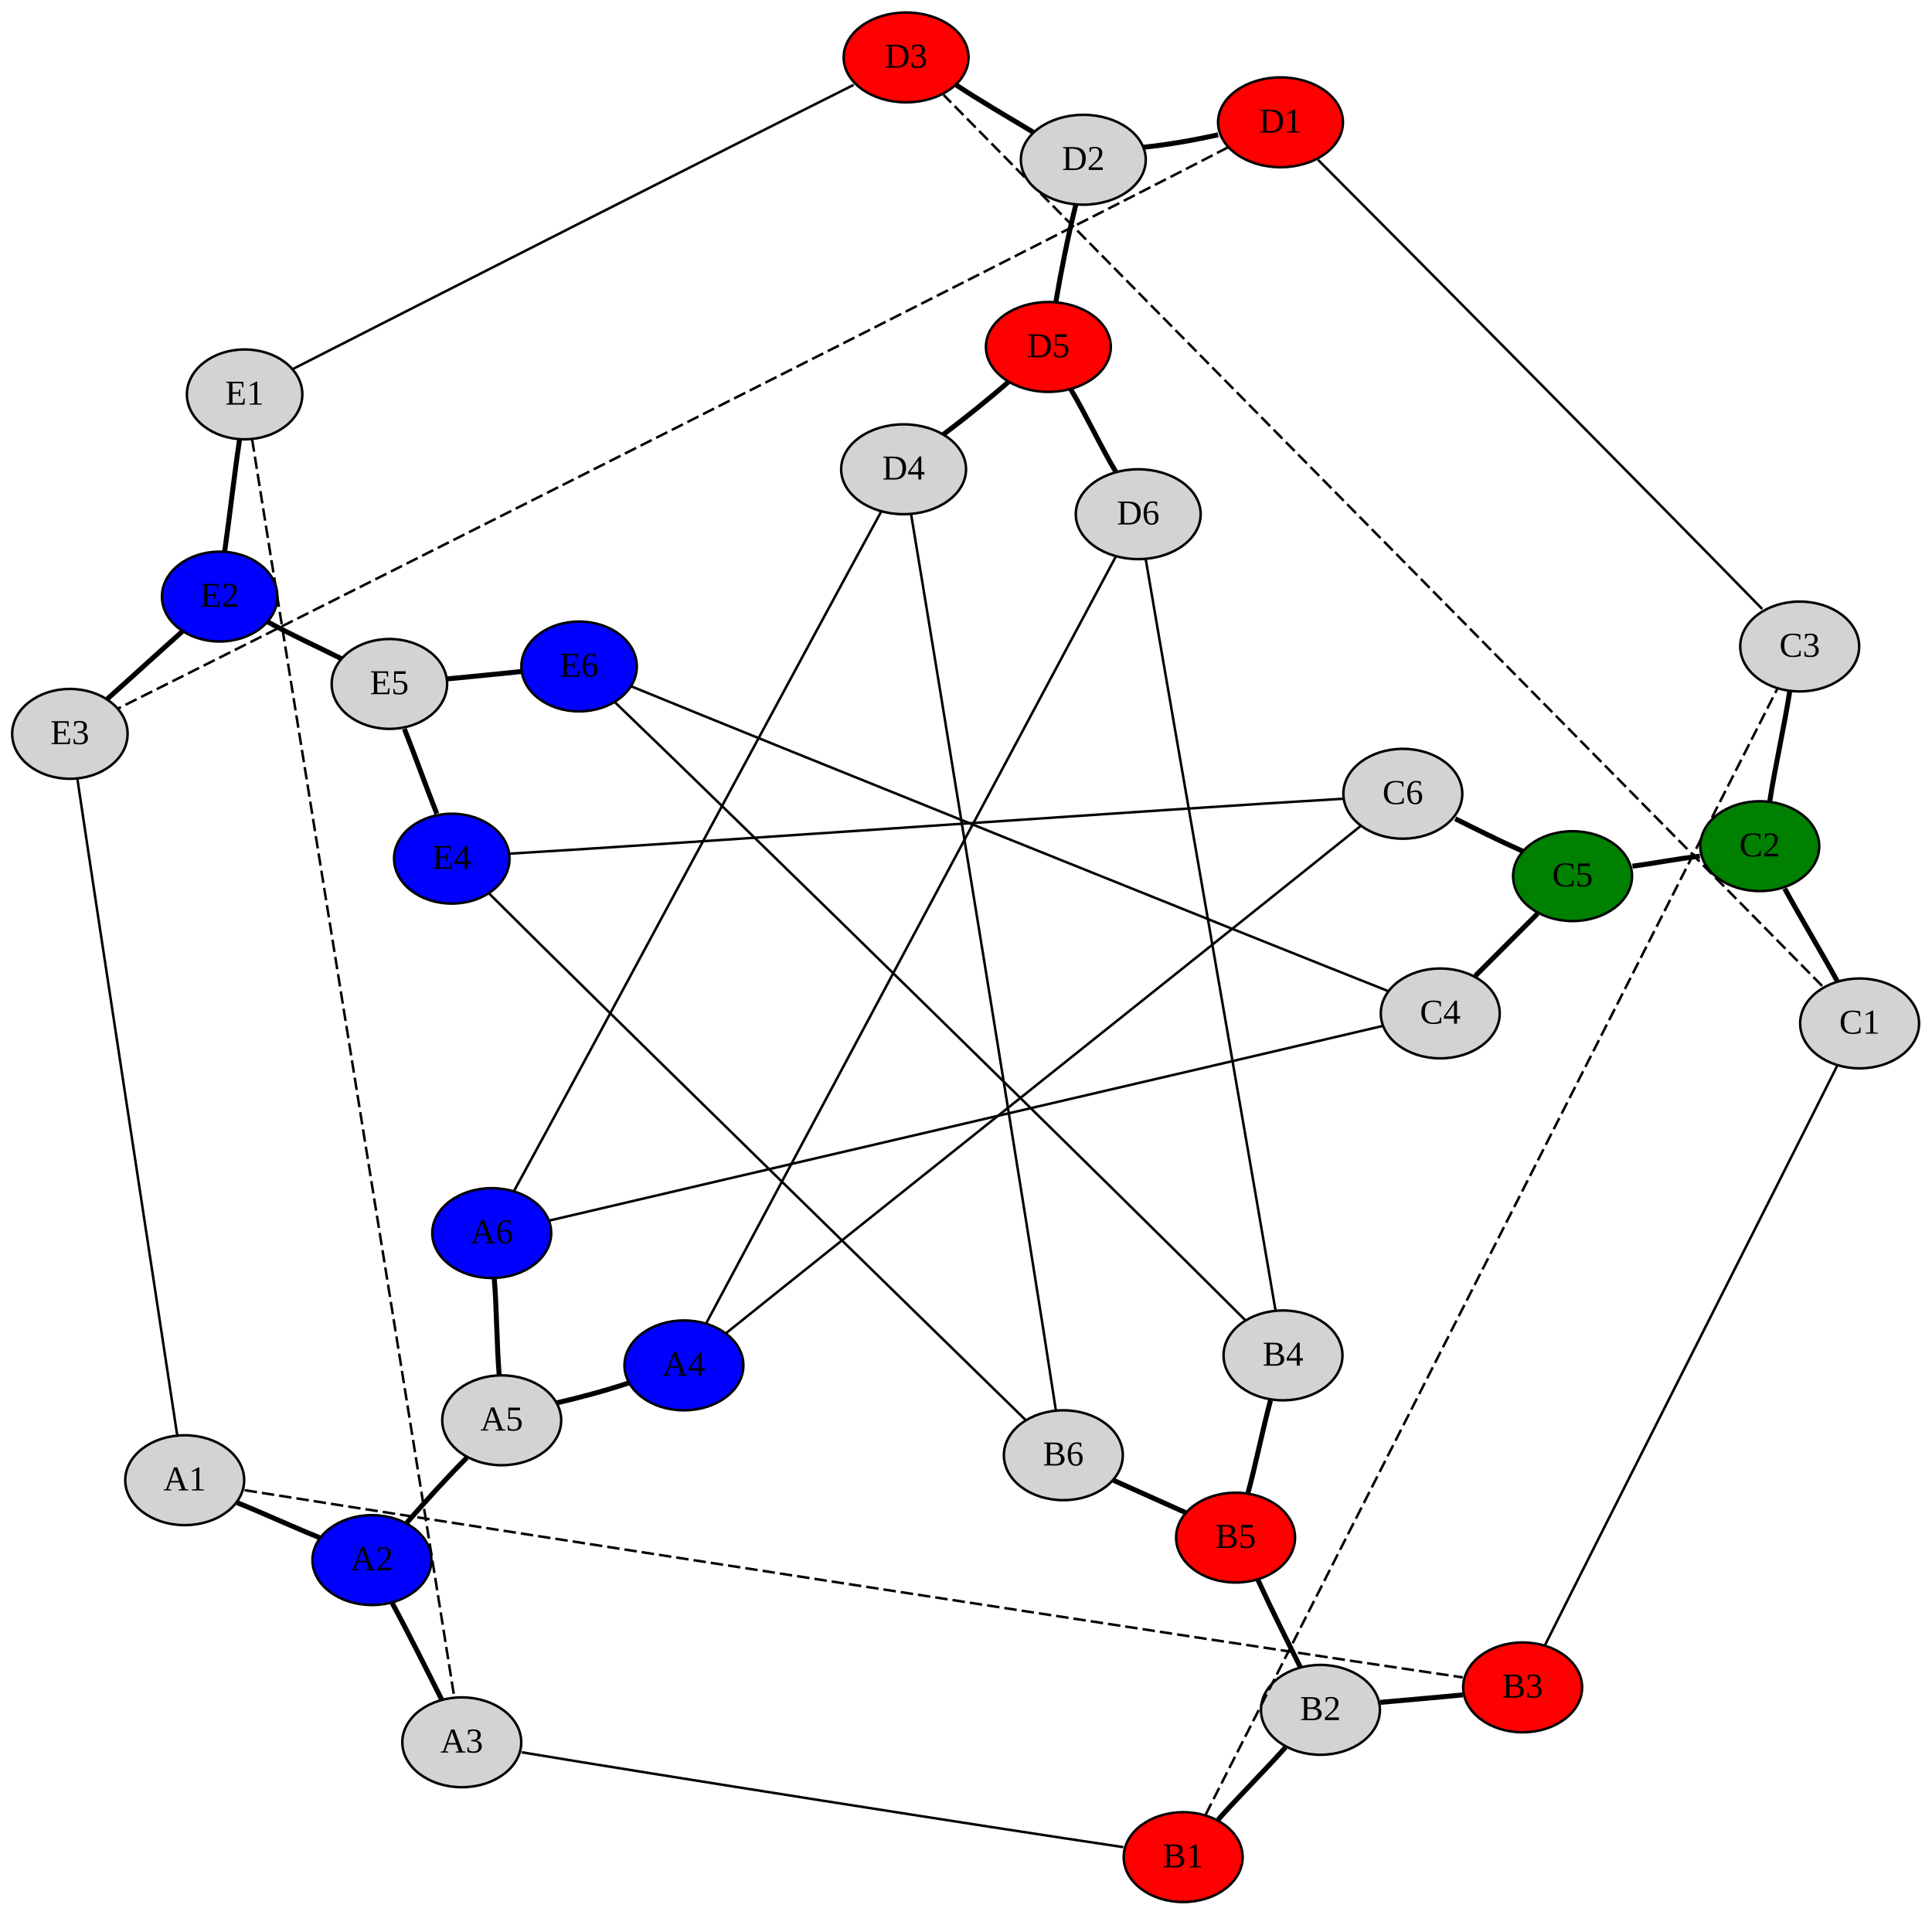
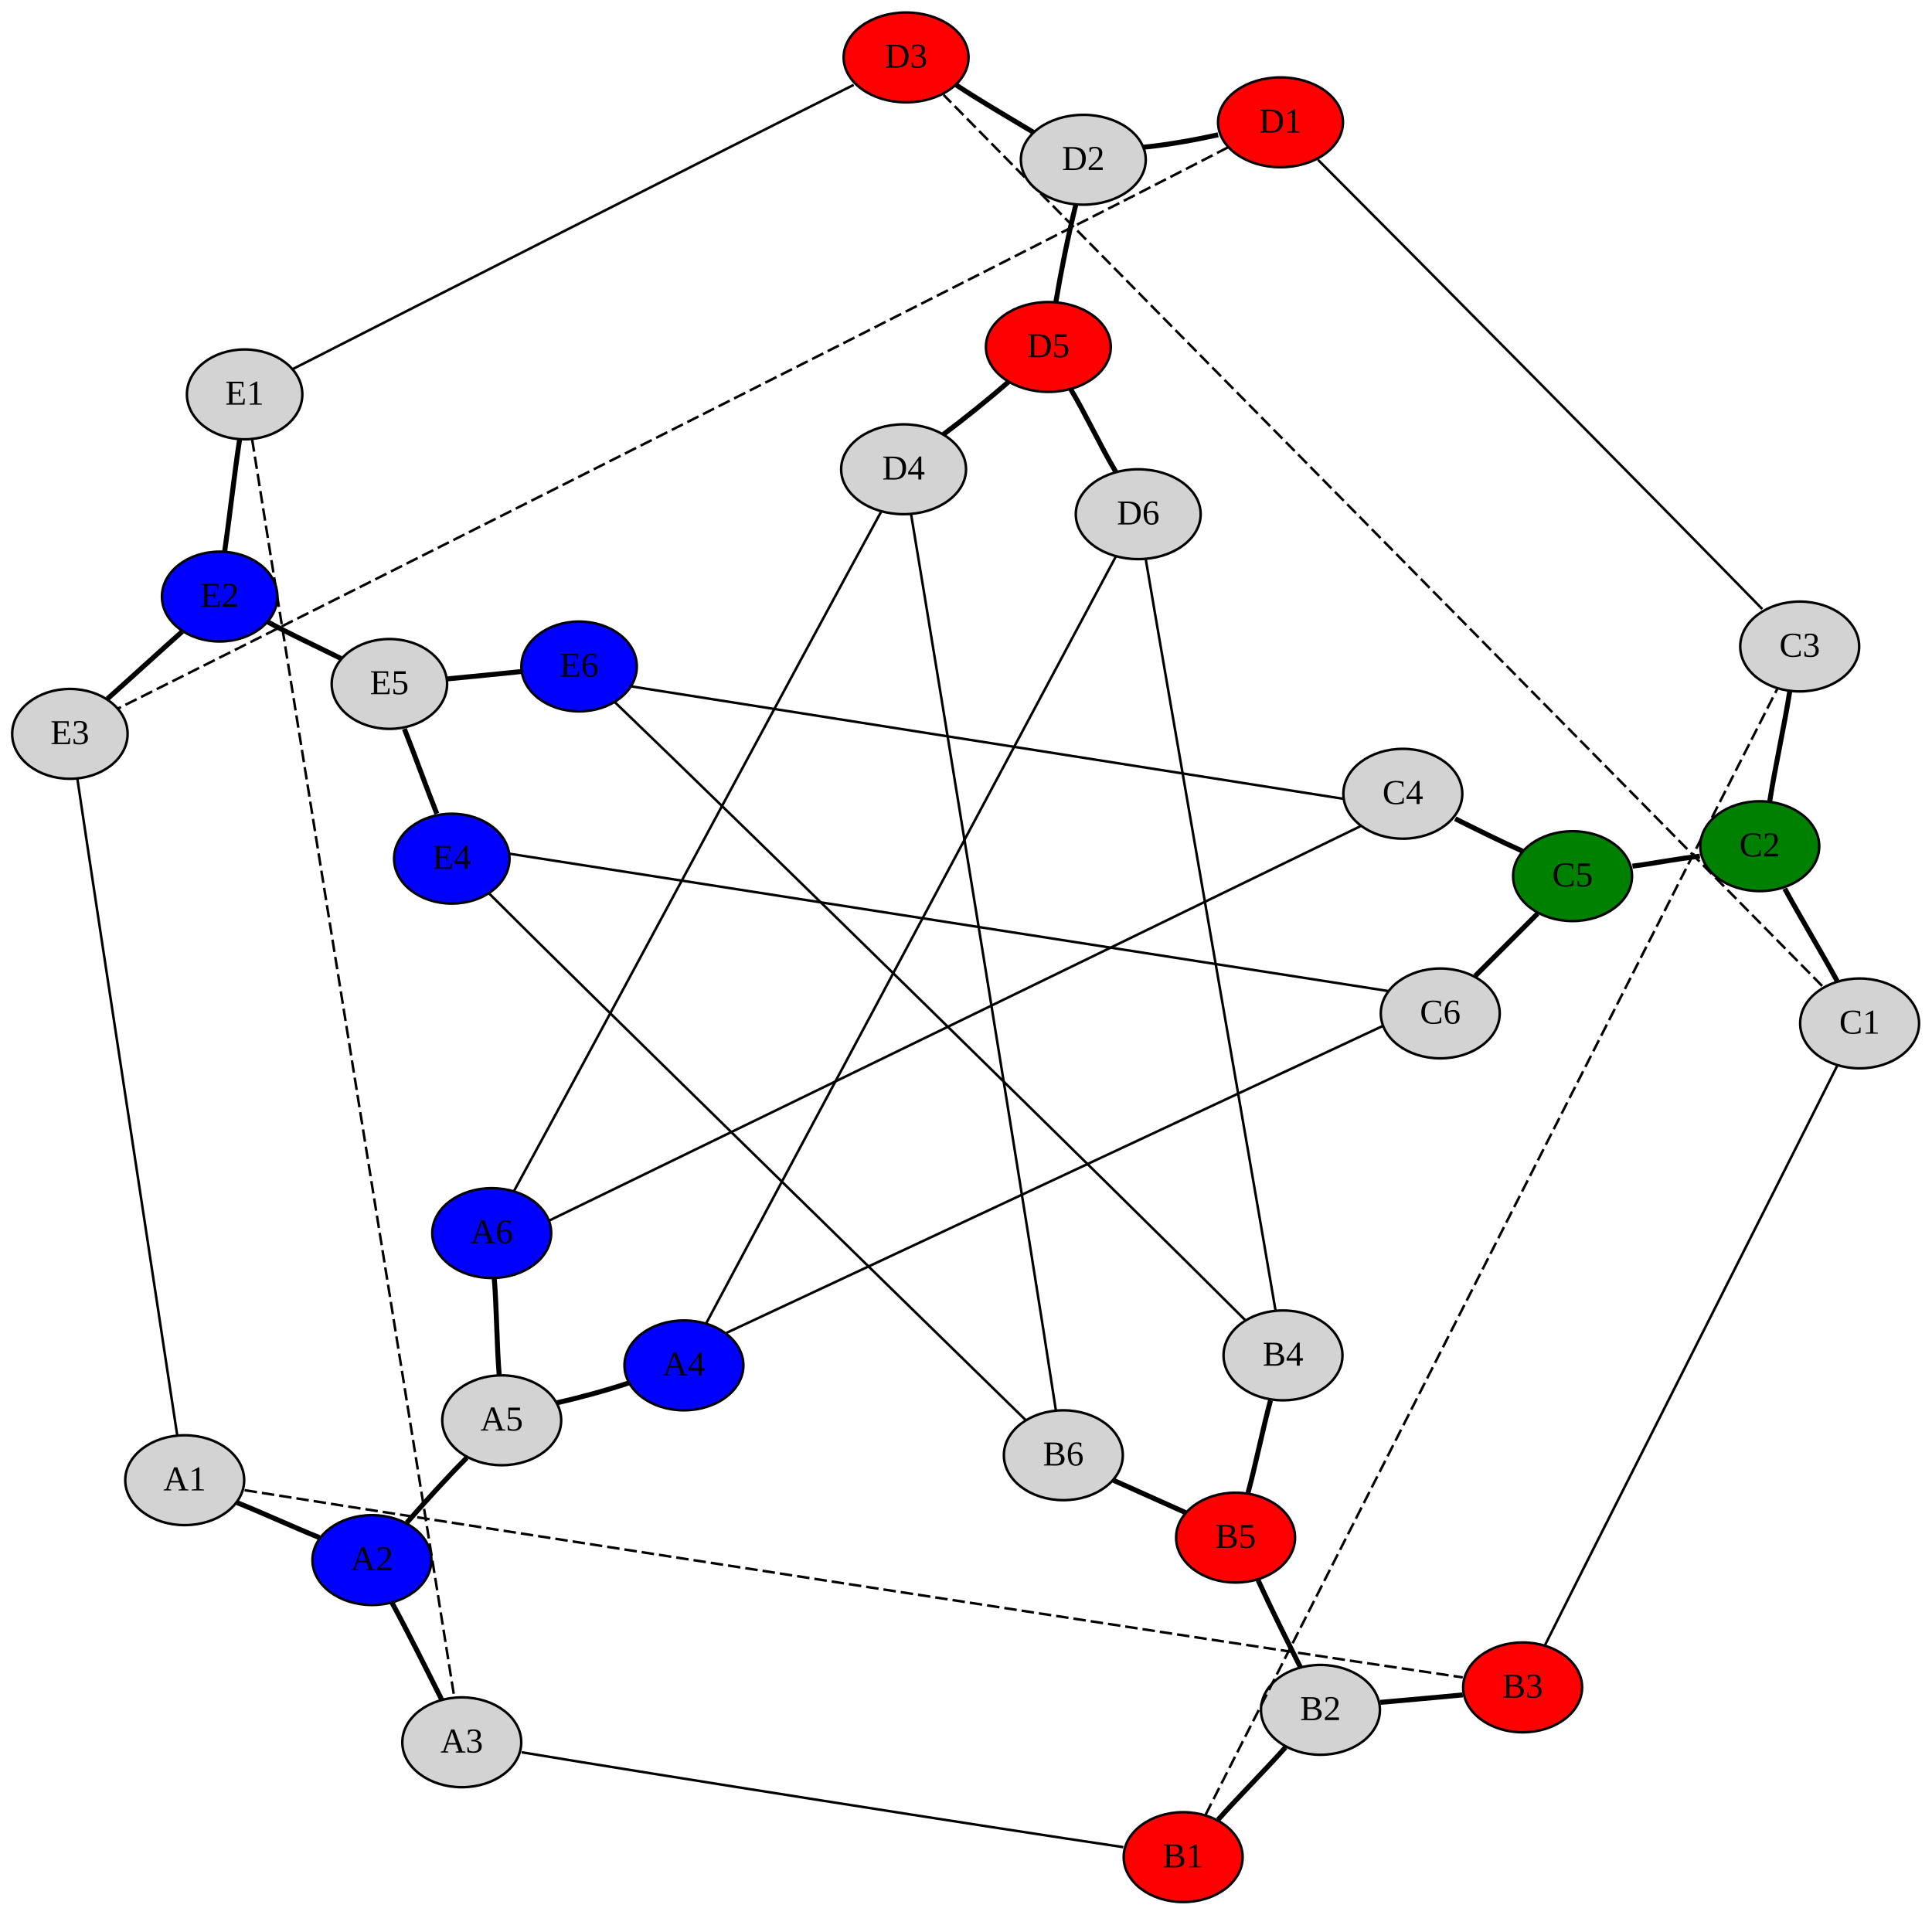
<svg xmlns="http://www.w3.org/2000/svg" width="774pt" height="767pt" viewBox="0.00 0.00 774.00 767.00">
  <g id="graph0" class="graph" transform="scale(1 1) rotate(0) translate(4 763)">
    <polygon style="fill:white;stroke:white;" points="-4,4 -4,-763 770,-763 770,4 -4,4" />
    <g id="node1" class="node">
      <ellipse style="fill:lightgrey;stroke:black;" cx="70" cy="-170" rx="23.825" ry="18" />
      <text text-anchor="middle" x="70" y="-165.9" style="font-family:Times New Roman;font-size:14.00;">A1</text>
    </g>
    <g id="node2" class="node">
      <ellipse style="fill:blue;stroke:black;" cx="145" cy="-138" rx="23.825" ry="18" />
      <text text-anchor="middle" x="145" y="-133.9" style="font-family:Times New Roman;font-size:14.00;">A2</text>
    </g>
    <g id="edge2" class="edge">
      <path style="fill:none;stroke:black;stroke-width:2;" d="M91,-161C101,-157 114,-151 124,-147" />
    </g>
    <g id="node9" class="node">
      <ellipse style="fill:red;stroke:black;" cx="606" cy="-87" rx="23.825" ry="18" />
      <text text-anchor="middle" x="606" y="-82.9" style="font-family:Times New Roman;font-size:14.00;">B3</text>
    </g>
    <g id="edge62" class="edge">
      <path style="fill:none;stroke:black;stroke-dasharray:5,2;" d="M94,-166C182,-152 493,-104 582,-91" />
    </g>
    <g id="node3" class="node">
      <ellipse style="fill:lightgrey;stroke:black;" cx="181" cy="-65" rx="23.825" ry="18" />
      <text text-anchor="middle" x="181" y="-60.9" style="font-family:Times New Roman;font-size:14.00;">A3</text>
    </g>
    <g id="edge4" class="edge">
      <path style="fill:none;stroke:black;stroke-width:2;" d="M153,-121C159,-110 167,-94 173,-82" />
    </g>
    <g id="node5" class="node">
      <ellipse style="fill:lightgrey;stroke:black;" cx="197" cy="-194" rx="23.825" ry="18" />
      <text text-anchor="middle" x="197" y="-189.9" style="font-family:Times New Roman;font-size:14.00;">A5</text>
    </g>
    <g id="edge6" class="edge">
      <path style="fill:none;stroke:black;stroke-width:2;" d="M159,-153C166,-161 175,-171 183,-179" />
    </g>
    <g id="node7" class="node">
      <ellipse style="fill:red;stroke:black;" cx="470" cy="-19" rx="23.825" ry="18" />
      <text text-anchor="middle" x="470" y="-14.9" style="font-family:Times New Roman;font-size:14.00;">B1</text>
    </g>
    <g id="edge52" class="edge">
      <path style="fill:none;stroke:black;" d="M205,-61C259,-52 392,-31 446,-23" />
    </g>
    <g id="node4" class="node">
      <ellipse style="fill:blue;stroke:black;" cx="270" cy="-216" rx="23.825" ry="18" />
      <text text-anchor="middle" x="270" y="-211.9" style="font-family:Times New Roman;font-size:14.00;">A4</text>
    </g>
    <g id="edge8" class="edge">
      <path style="fill:none;stroke:black;stroke-width:2;" d="M248,-209C239,-206 228,-203 219,-201" />
    </g>
    <g id="node18" class="node">
      <ellipse style="fill:lightgrey;stroke:black;" cx="558" cy="-445" rx="23.825" ry="18" />
-       <text text-anchor="middle" x="558" y="-440.9" style="font-family:Times New Roman;font-size:14.00;">C6</text>
+       <text text-anchor="middle" x="558" y="-440.9" style="font-family:Times New Roman;font-size:14.00;">C4</text>
    </g>
    <g id="edge72" class="edge">
-       <path style="fill:none;stroke:black;" d="M287,-229C338,-270 490,-391 541,-432" />
+       <path style="fill:none;stroke:black;" d="M287,-229L550,-352" />
    </g>
    <g id="node6" class="node">
      <ellipse style="fill:blue;stroke:black;" cx="193" cy="-269" rx="23.825" ry="18" />
      <text text-anchor="middle" x="193" y="-264.9" style="font-family:Times New Roman;font-size:14.00;">A6</text>
    </g>
    <g id="edge10" class="edge">
      <path style="fill:none;stroke:black;stroke-width:2;" d="M196,-212C195,-224 195,-239 194,-251" />
    </g>
    <g id="node16" class="node">
      <ellipse style="fill:lightgrey;stroke:black;" cx="573" cy="-357" rx="23.825" ry="18" />
-       <text text-anchor="middle" x="573" y="-352.9" style="font-family:Times New Roman;font-size:14.00;">C4</text>
+       <text text-anchor="middle" x="573" y="-352.9" style="font-family:Times New Roman;font-size:14.00;">C6</text>
    </g>
    <g id="edge82" class="edge">
-       <path style="fill:none;stroke:black;" d="M216,-274C284,-290 482,-336 550,-352" />
+       <path style="fill:none;stroke:black;" d="M216,-274L541,-432" />
    </g>
    <g id="node8" class="node">
      <ellipse style="fill:lightgrey;stroke:black;" cx="525" cy="-78" rx="23.825" ry="18" />
      <text text-anchor="middle" x="525" y="-73.9" style="font-family:Times New Roman;font-size:14.00;">B2</text>
    </g>
    <g id="edge12" class="edge">
      <path style="fill:none;stroke:black;stroke-width:2;" d="M484,-34C492,-43 503,-54 511,-63" />
    </g>
    <g id="node15" class="node">
      <ellipse style="fill:lightgrey;stroke:black;" cx="717" cy="-504" rx="23.825" ry="18" />
      <text text-anchor="middle" x="717" y="-499.9" style="font-family:Times New Roman;font-size:14.00;">C3</text>
    </g>
    <g id="edge64" class="edge">
      <path style="fill:none;stroke:black;stroke-dasharray:5,2;" d="M479,-36C517,-111 670,-412 708,-487" />
    </g>
    <g id="edge14" class="edge">
      <path style="fill:none;stroke:black;stroke-width:2;" d="M549,-81C560,-82 572,-83 582,-84" />
    </g>
    <g id="node11" class="node">
      <ellipse style="fill:red;stroke:black;" cx="491" cy="-147" rx="23.825" ry="18" />
      <text text-anchor="middle" x="491" y="-142.9" style="font-family:Times New Roman;font-size:14.00;">B5</text>
    </g>
    <g id="edge16" class="edge">
      <path style="fill:none;stroke:black;stroke-width:2;" d="M517,-95C512,-105 505,-119 500,-130" />
    </g>
    <g id="node13" class="node">
      <ellipse style="fill:lightgrey;stroke:black;" cx="741" cy="-353" rx="23.825" ry="18" />
      <text text-anchor="middle" x="741" y="-348.9" style="font-family:Times New Roman;font-size:14.00;">C1</text>
    </g>
    <g id="edge54" class="edge">
      <path style="fill:none;stroke:black;" d="M615,-104C639,-152 708,-288 732,-336" />
    </g>
    <g id="node10" class="node">
      <ellipse style="fill:lightgrey;stroke:black;" cx="510" cy="-220" rx="23.825" ry="18" />
      <text text-anchor="middle" x="510" y="-215.9" style="font-family:Times New Roman;font-size:14.00;">B4</text>
    </g>
    <g id="edge18" class="edge">
      <path style="fill:none;stroke:black;stroke-width:2;" d="M505,-202C502,-191 499,-176 496,-165" />
    </g>
    <g id="node24" class="node">
      <ellipse style="fill:lightgrey;stroke:black;" cx="452" cy="-557" rx="25.016" ry="18" />
      <text text-anchor="middle" x="452" y="-552.9" style="font-family:Times New Roman;font-size:14.00;">D6</text>
    </g>
    <g id="edge74" class="edge">
      <path style="fill:none;stroke:black;" d="M507,-238C497,-297 465,-480 455,-539" />
    </g>
    <g id="node12" class="node">
      <ellipse style="fill:lightgrey;stroke:black;" cx="422" cy="-180" rx="23.825" ry="18" />
      <text text-anchor="middle" x="422" y="-175.9" style="font-family:Times New Roman;font-size:14.00;">B6</text>
    </g>
    <g id="edge20" class="edge">
      <path style="fill:none;stroke:black;stroke-width:2;" d="M471,-157C462,-161 451,-166 442,-170" />
    </g>
    <g id="node22" class="node">
      <ellipse style="fill:lightgrey;stroke:black;" cx="358" cy="-575" rx="25.016" ry="18" />
      <text text-anchor="middle" x="358" y="-570.9" style="font-family:Times New Roman;font-size:14.00;">D4</text>
    </g>
    <g id="edge84" class="edge">
      <path style="fill:none;stroke:black;" d="M419,-198C409,-264 372,-491 361,-557" />
    </g>
    <g id="node14" class="node">
      <ellipse style="fill:green;stroke:black;" cx="701" cy="-424" rx="23.825" ry="18" />
      <text text-anchor="middle" x="701" y="-419.9" style="font-family:Times New Roman;font-size:14.00;">C2</text>
    </g>
    <g id="edge22" class="edge">
      <path style="fill:none;stroke:black;stroke-width:2;" d="M732,-370C726,-381 717,-396 711,-407" />
    </g>
    <g id="node21" class="node">
      <ellipse style="fill:red;stroke:black;" cx="359" cy="-740" rx="25.016" ry="18" />
      <text text-anchor="middle" x="359" y="-735.9" style="font-family:Times New Roman;font-size:14.00;">D3</text>
    </g>
    <g id="edge66" class="edge">
      <path style="fill:none;stroke:black;stroke-dasharray:5,2;" d="M726,-368C666,-429 434,-664 374,-725" />
    </g>
    <g id="edge24" class="edge">
      <path style="fill:none;stroke:black;stroke-width:2;" d="M705,-442C707,-455 711,-473 713,-486" />
    </g>
    <g id="node17" class="node">
      <ellipse style="fill:green;stroke:black;" cx="626" cy="-412" rx="23.825" ry="18" />
      <text text-anchor="middle" x="626" y="-407.9" style="font-family:Times New Roman;font-size:14.00;">C5</text>
    </g>
    <g id="edge26" class="edge">
      <path style="fill:none;stroke:black;stroke-width:2;" d="M677,-420C668,-419 658,-417 650,-416" />
    </g>
    <g id="node19" class="node">
      <ellipse style="fill:red;stroke:black;" cx="509" cy="-714" rx="25.016" ry="18" />
      <text text-anchor="middle" x="509" y="-709.9" style="font-family:Times New Roman;font-size:14.00;">D1</text>
    </g>
    <g id="edge56" class="edge">
      <path style="fill:none;stroke:black;" d="M702,-519C664,-558 562,-661 524,-699" />
    </g>
    <g id="edge28" class="edge">
      <path style="fill:none;stroke:black;stroke-width:2;" d="M587,-372C595,-380 604,-389 612,-397" />
    </g>
    <g id="node30" class="node">
      <ellipse style="fill:blue;stroke:black;" cx="228" cy="-496" rx="23.123" ry="18" />
      <text text-anchor="middle" x="228" y="-491.9" style="font-family:Times New Roman;font-size:14.00;">E6</text>
    </g>
    <g id="edge76" class="edge">
-       <path style="fill:none;stroke:black;" d="M552,-366C489,-391 310,-463 249,-488" />
+       <path style="fill:none;stroke:black;" d="M534,-443L249,-488" />
    </g>
    <g id="edge30" class="edge">
      <path style="fill:none;stroke:black;stroke-width:2;" d="M606,-422C597,-426 587,-431 579,-435" />
    </g>
    <g id="node28" class="node">
      <ellipse style="fill:blue;stroke:black;" cx="177" cy="-419" rx="23.123" ry="18" />
      <text text-anchor="middle" x="177" y="-414.9" style="font-family:Times New Roman;font-size:14.00;">E4</text>
    </g>
    <g id="edge86" class="edge">
-       <path style="fill:none;stroke:black;" d="M534,-443C465,-439 268,-425 200,-421" />
+       <path style="fill:none;stroke:black;" d="M552,-366L200,-421" />
    </g>
    <g id="node20" class="node">
      <ellipse style="fill:lightgrey;stroke:black;" cx="430" cy="-699" rx="25.016" ry="18" />
      <text text-anchor="middle" x="430" y="-694.9" style="font-family:Times New Roman;font-size:14.00;">D2</text>
    </g>
    <g id="edge32" class="edge">
      <path style="fill:none;stroke:black;stroke-width:2;" d="M484,-709C475,-707 464,-705 454,-704" />
    </g>
    <g id="node27" class="node">
      <ellipse style="fill:lightgrey;stroke:black;" cx="24" cy="-469" rx="23.123" ry="18" />
      <text text-anchor="middle" x="24" y="-464.9" style="font-family:Times New Roman;font-size:14.00;">E3</text>
    </g>
    <g id="edge68" class="edge">
      <path style="fill:none;stroke:black;stroke-dasharray:5,2;" d="M488,-704C409,-663 121,-518 43,-479" />
    </g>
    <g id="edge34" class="edge">
      <path style="fill:none;stroke:black;stroke-width:2;" d="M410,-710C400,-716 388,-723 379,-729" />
    </g>
    <g id="node23" class="node">
      <ellipse style="fill:red;stroke:black;" cx="416" cy="-624" rx="25.016" ry="18" />
      <text text-anchor="middle" x="416" y="-619.9" style="font-family:Times New Roman;font-size:14.00;">D5</text>
    </g>
    <g id="edge36" class="edge">
      <path style="fill:none;stroke:black;stroke-width:2;" d="M427,-681C424,-669 421,-654 419,-642" />
    </g>
    <g id="node25" class="node">
      <ellipse style="fill:lightgrey;stroke:black;" cx="94" cy="-605" rx="23.123" ry="18" />
      <text text-anchor="middle" x="94" y="-600.9" style="font-family:Times New Roman;font-size:14.00;">E1</text>
    </g>
    <g id="edge58" class="edge">
      <path style="fill:none;stroke:black;" d="M338,-729C288,-704 162,-640 113,-615" />
    </g>
    <g id="edge78" class="edge">
      <path style="fill:none;stroke:black;" d="M349,-558C320,-505 231,-339 202,-286" />
    </g>
    <g id="edge38" class="edge">
      <path style="fill:none;stroke:black;stroke-width:2;" d="M374,-589C382,-595 392,-603 400,-610" />
    </g>
    <g id="edge40" class="edge">
      <path style="fill:none;stroke:black;stroke-width:2;" d="M425,-607C431,-597 437,-584 443,-574" />
    </g>
    <g id="edge88" class="edge">
      <path style="fill:none;stroke:black;" d="M443,-540C412,-482 310,-291 279,-233" />
    </g>
    <g id="edge70" class="edge">
      <path style="fill:none;stroke:black;stroke-dasharray:5,2;" d="M97,-587C110,-505 165,-165 178,-83" />
    </g>
    <g id="node26" class="node">
      <ellipse style="fill:blue;stroke:black;" cx="84" cy="-524" rx="23.123" ry="18" />
      <text text-anchor="middle" x="84" y="-519.9" style="font-family:Times New Roman;font-size:14.00;">E2</text>
    </g>
    <g id="edge42" class="edge">
      <path style="fill:none;stroke:black;stroke-width:2;" d="M92,-587C90,-574 88,-556 86,-542" />
    </g>
    <g id="edge44" class="edge">
      <path style="fill:none;stroke:black;stroke-width:2;" d="M69,-510C60,-502 48,-491 39,-483" />
    </g>
    <g id="node29" class="node">
      <ellipse style="fill:lightgrey;stroke:black;" cx="152" cy="-489" rx="23.123" ry="18" />
      <text text-anchor="middle" x="152" y="-484.9" style="font-family:Times New Roman;font-size:14.00;">E5</text>
    </g>
    <g id="edge46" class="edge">
      <path style="fill:none;stroke:black;stroke-width:2;" d="M103,-514C112,-509 123,-504 133,-499" />
    </g>
    <g id="edge60" class="edge">
      <path style="fill:none;stroke:black;" d="M27,-451C35,-397 59,-241 67,-188" />
    </g>
    <g id="edge80" class="edge">
      <path style="fill:none;stroke:black;" d="M192,-405C235,-362 363,-237 407,-194" />
    </g>
    <g id="edge48" class="edge">
      <path style="fill:none;stroke:black;stroke-width:2;" d="M171,-437C167,-447 162,-461 158,-471" />
    </g>
    <g id="edge50" class="edge">
      <path style="fill:none;stroke:black;stroke-width:2;" d="M175,-491C185,-492 196,-493 205,-494" />
    </g>
    <g id="edge90" class="edge">
      <path style="fill:none;stroke:black;" d="M242,-482C291,-435 447,-282 495,-234" />
    </g>
  </g>
</svg>
